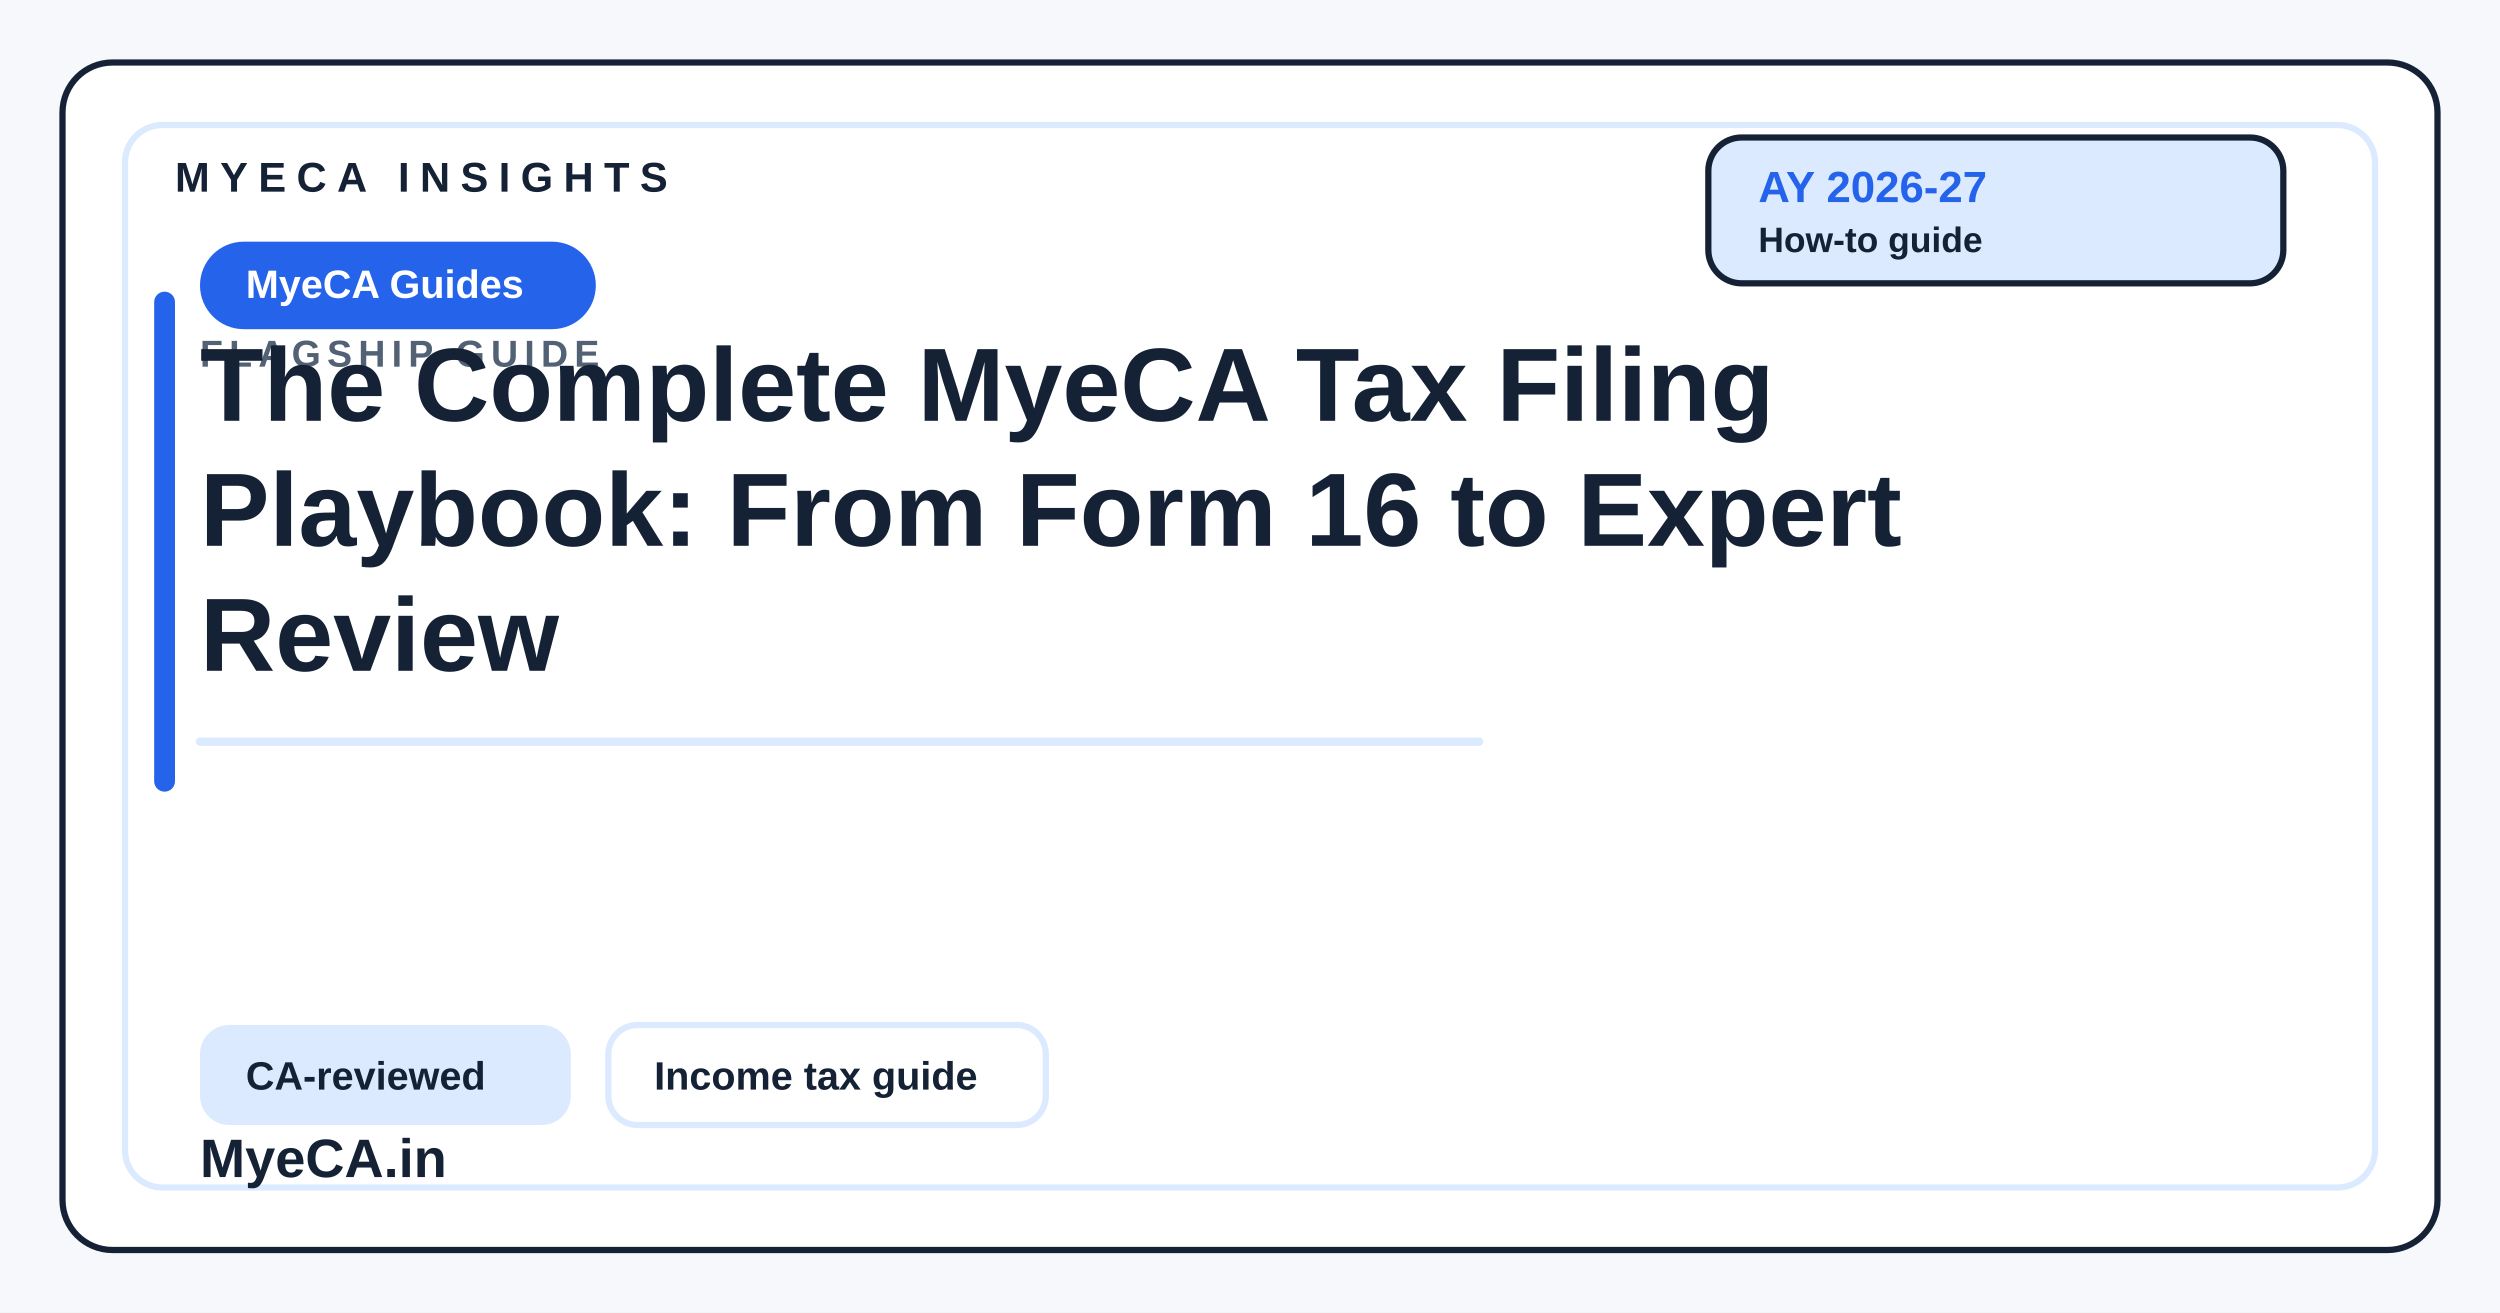
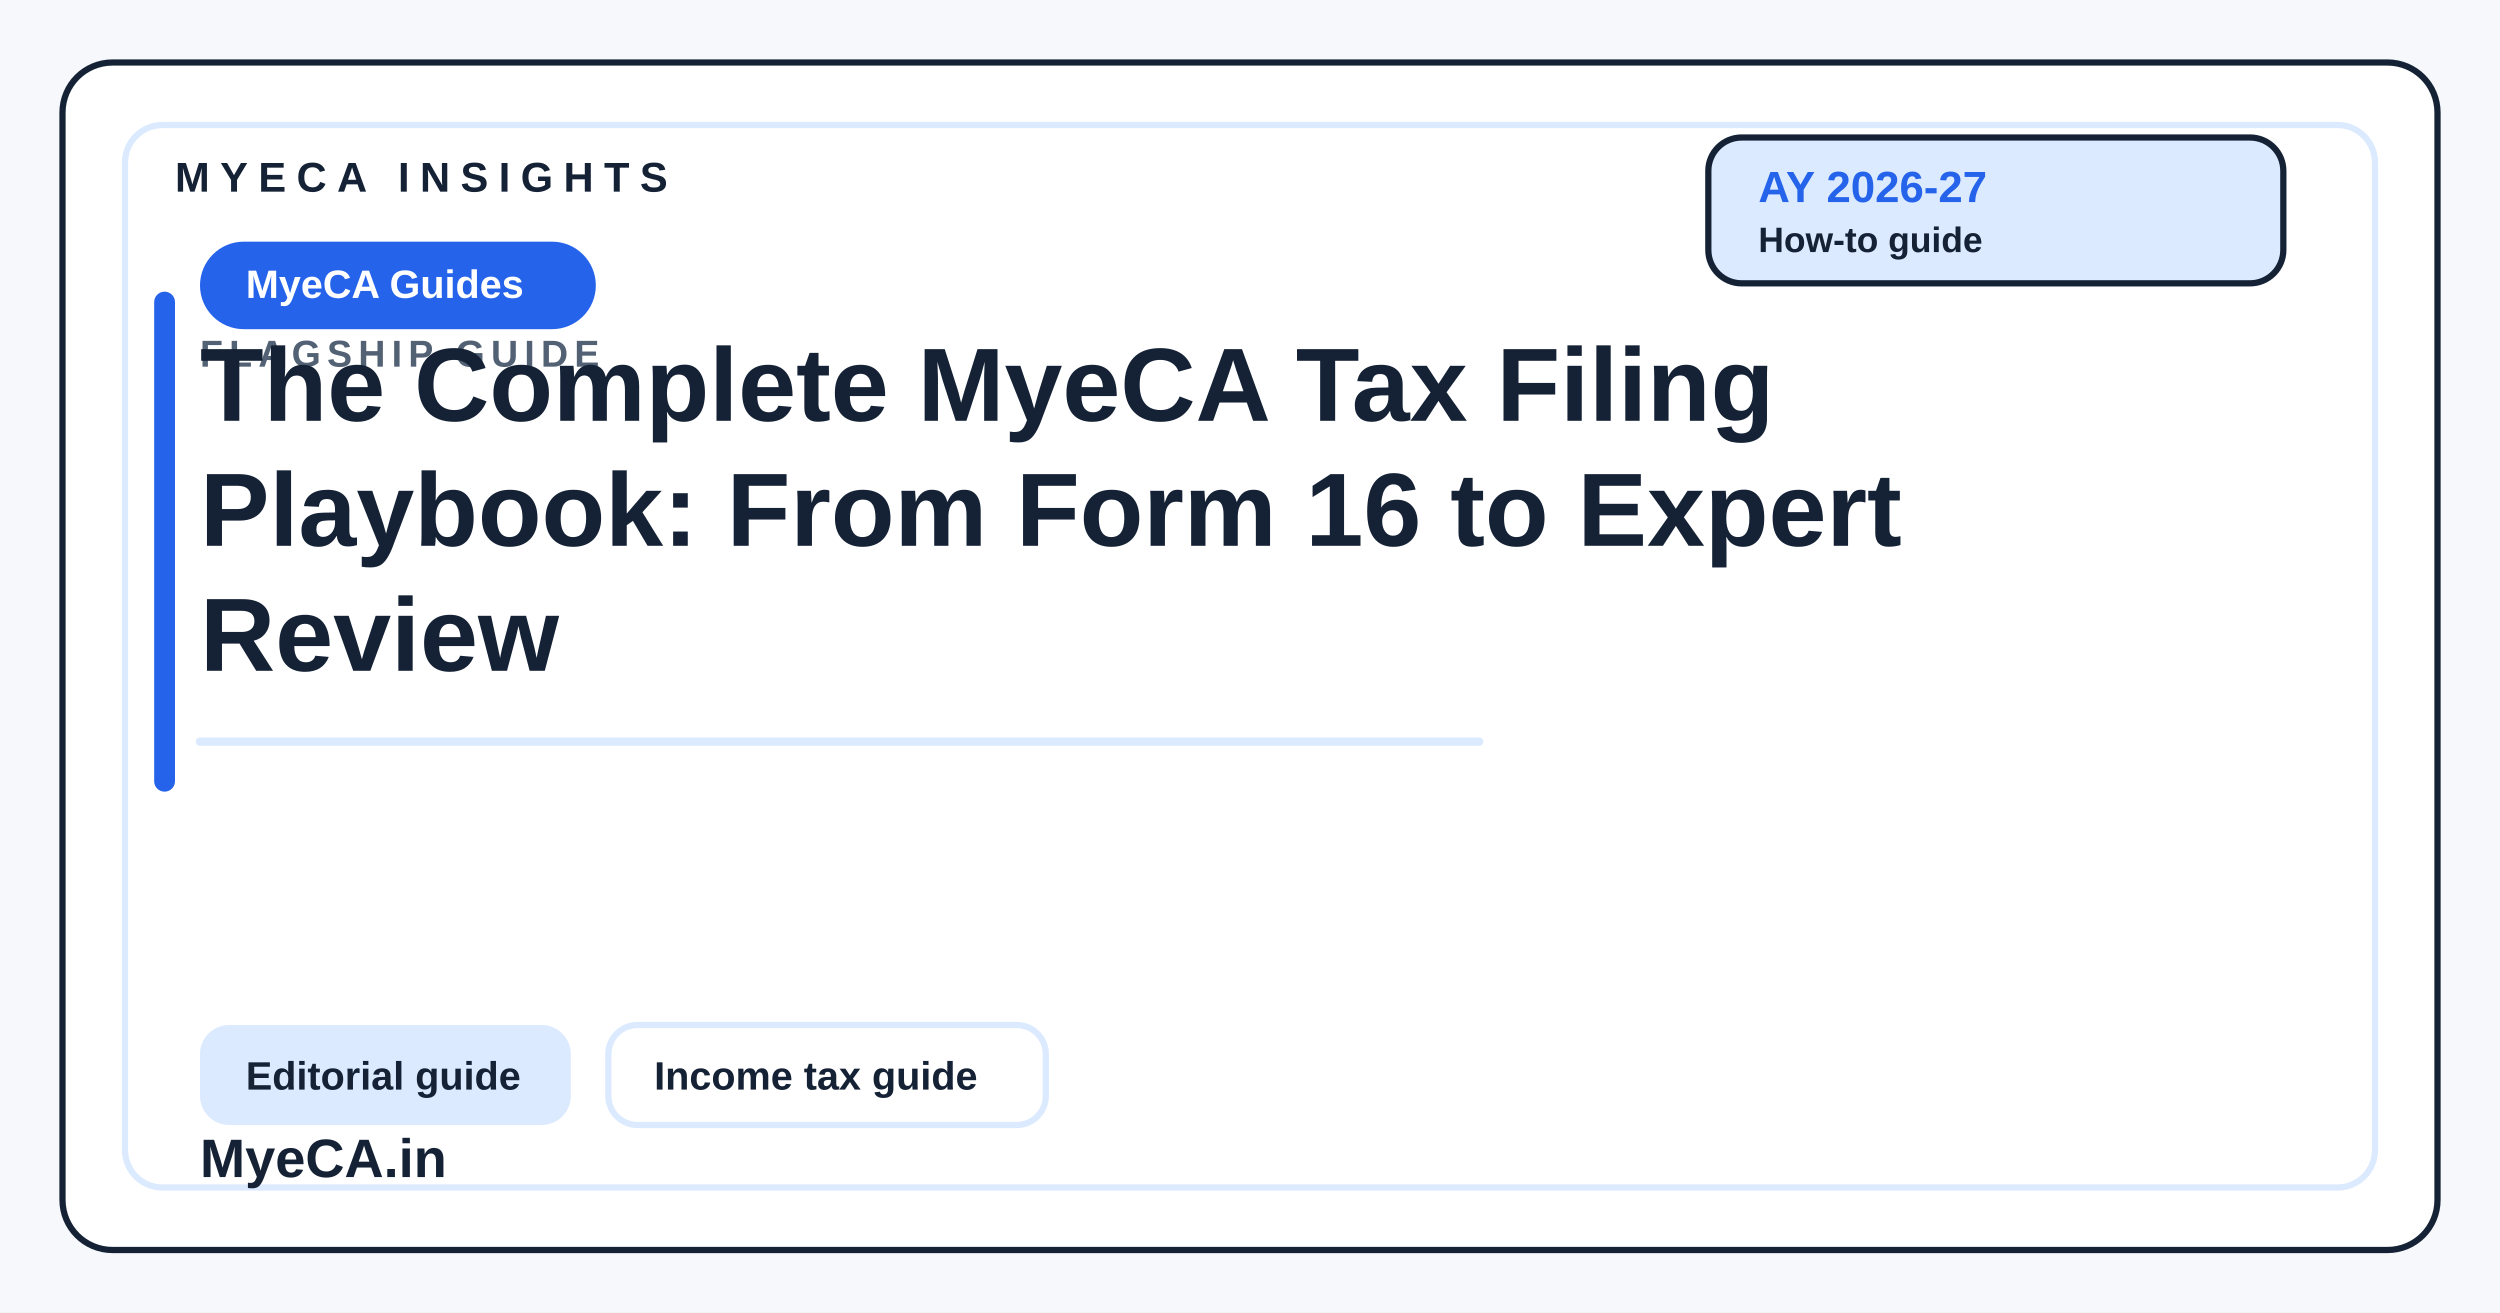
<svg xmlns="http://www.w3.org/2000/svg" width="1200" height="630" viewBox="0 0 1200 630" role="img" aria-labelledby="title desc">
  <rect width="1200" height="630" fill="#f6f8fb" />
  <rect x="30" y="30" width="1140" height="570" rx="24" fill="#ffffff" stroke="#152235" stroke-width="3" />
  <rect x="60" y="60" width="1080" height="510" rx="18" fill="none" stroke="#dbeafe" stroke-width="3" />
  <rect x="74" y="140" width="10" height="240" rx="5" fill="#2563eb" />
  <text x="84" y="92" font-family="Arial, Helvetica, sans-serif" font-size="20" font-weight="900" letter-spacing="5" fill="#152235">MYECA INSIGHTS</text>
  <g transform="translate(820 66)">
    <rect x="0" y="0" width="276" height="70" rx="16" fill="#dbeafe" stroke="#152235" stroke-width="3" />
    <text x="24" y="31" font-family="Arial, Helvetica, sans-serif" font-size="21" font-weight="900" fill="#2563eb">AY 2026-27</text>
    <text x="24" y="55" font-family="Arial, Helvetica, sans-serif" font-size="17" font-weight="800" fill="#152235">How-to guide</text>
  </g>
  <rect x="96" y="116" width="190" height="42" rx="21" fill="#2563eb" />
  <text x="118" y="143" font-family="Arial, Helvetica, sans-serif" font-size="19" font-weight="900" fill="#ffffff">MyeCA Guides</text>
  <text x="96" y="176" font-family="Arial, Helvetica, sans-serif" font-size="18" font-weight="900" letter-spacing="3" fill="#526174">FLAGSHIP GUIDE</text>
  <text x="96" y="202" font-family="Arial, Helvetica, sans-serif" font-size="50" font-weight="900" fill="#152235">The Complete MyeCA Tax Filing</text>
  <text x="96" y="262" font-family="Arial, Helvetica, sans-serif" font-size="50" font-weight="900" fill="#152235">Playbook: From Form 16 to Expert</text>
  <text x="96" y="322" font-family="Arial, Helvetica, sans-serif" font-size="50" font-weight="900" fill="#152235">Review</text>
  <line x1="96" y1="356" x2="710" y2="356" stroke="#dbeafe" stroke-width="4" stroke-linecap="round" />
  <g transform="translate(96 492)">
    <rect x="0" y="0" width="178" height="48" rx="14" fill="#dbeafe" />
-     <text x="22" y="31" font-family="Arial, Helvetica, sans-serif" font-size="19" font-weight="900" fill="#152235">CA-reviewed</text>
+     <text x="22" y="31" font-family="Arial, Helvetica, sans-serif" font-size="19" font-weight="900" fill="#152235">Editorial guide</text>
  </g>
  <g transform="translate(292 492)">
    <rect x="0" y="0" width="210" height="48" rx="14" fill="#ffffff" stroke="#dbeafe" stroke-width="3" />
    <text x="22" y="31" font-family="Arial, Helvetica, sans-serif" font-size="19" font-weight="900" fill="#152235">Income tax guide</text>
  </g>
  <text x="96" y="565" font-family="Arial, Helvetica, sans-serif" font-size="26" font-weight="900" fill="#152235">MyeCA.in</text>
</svg>
